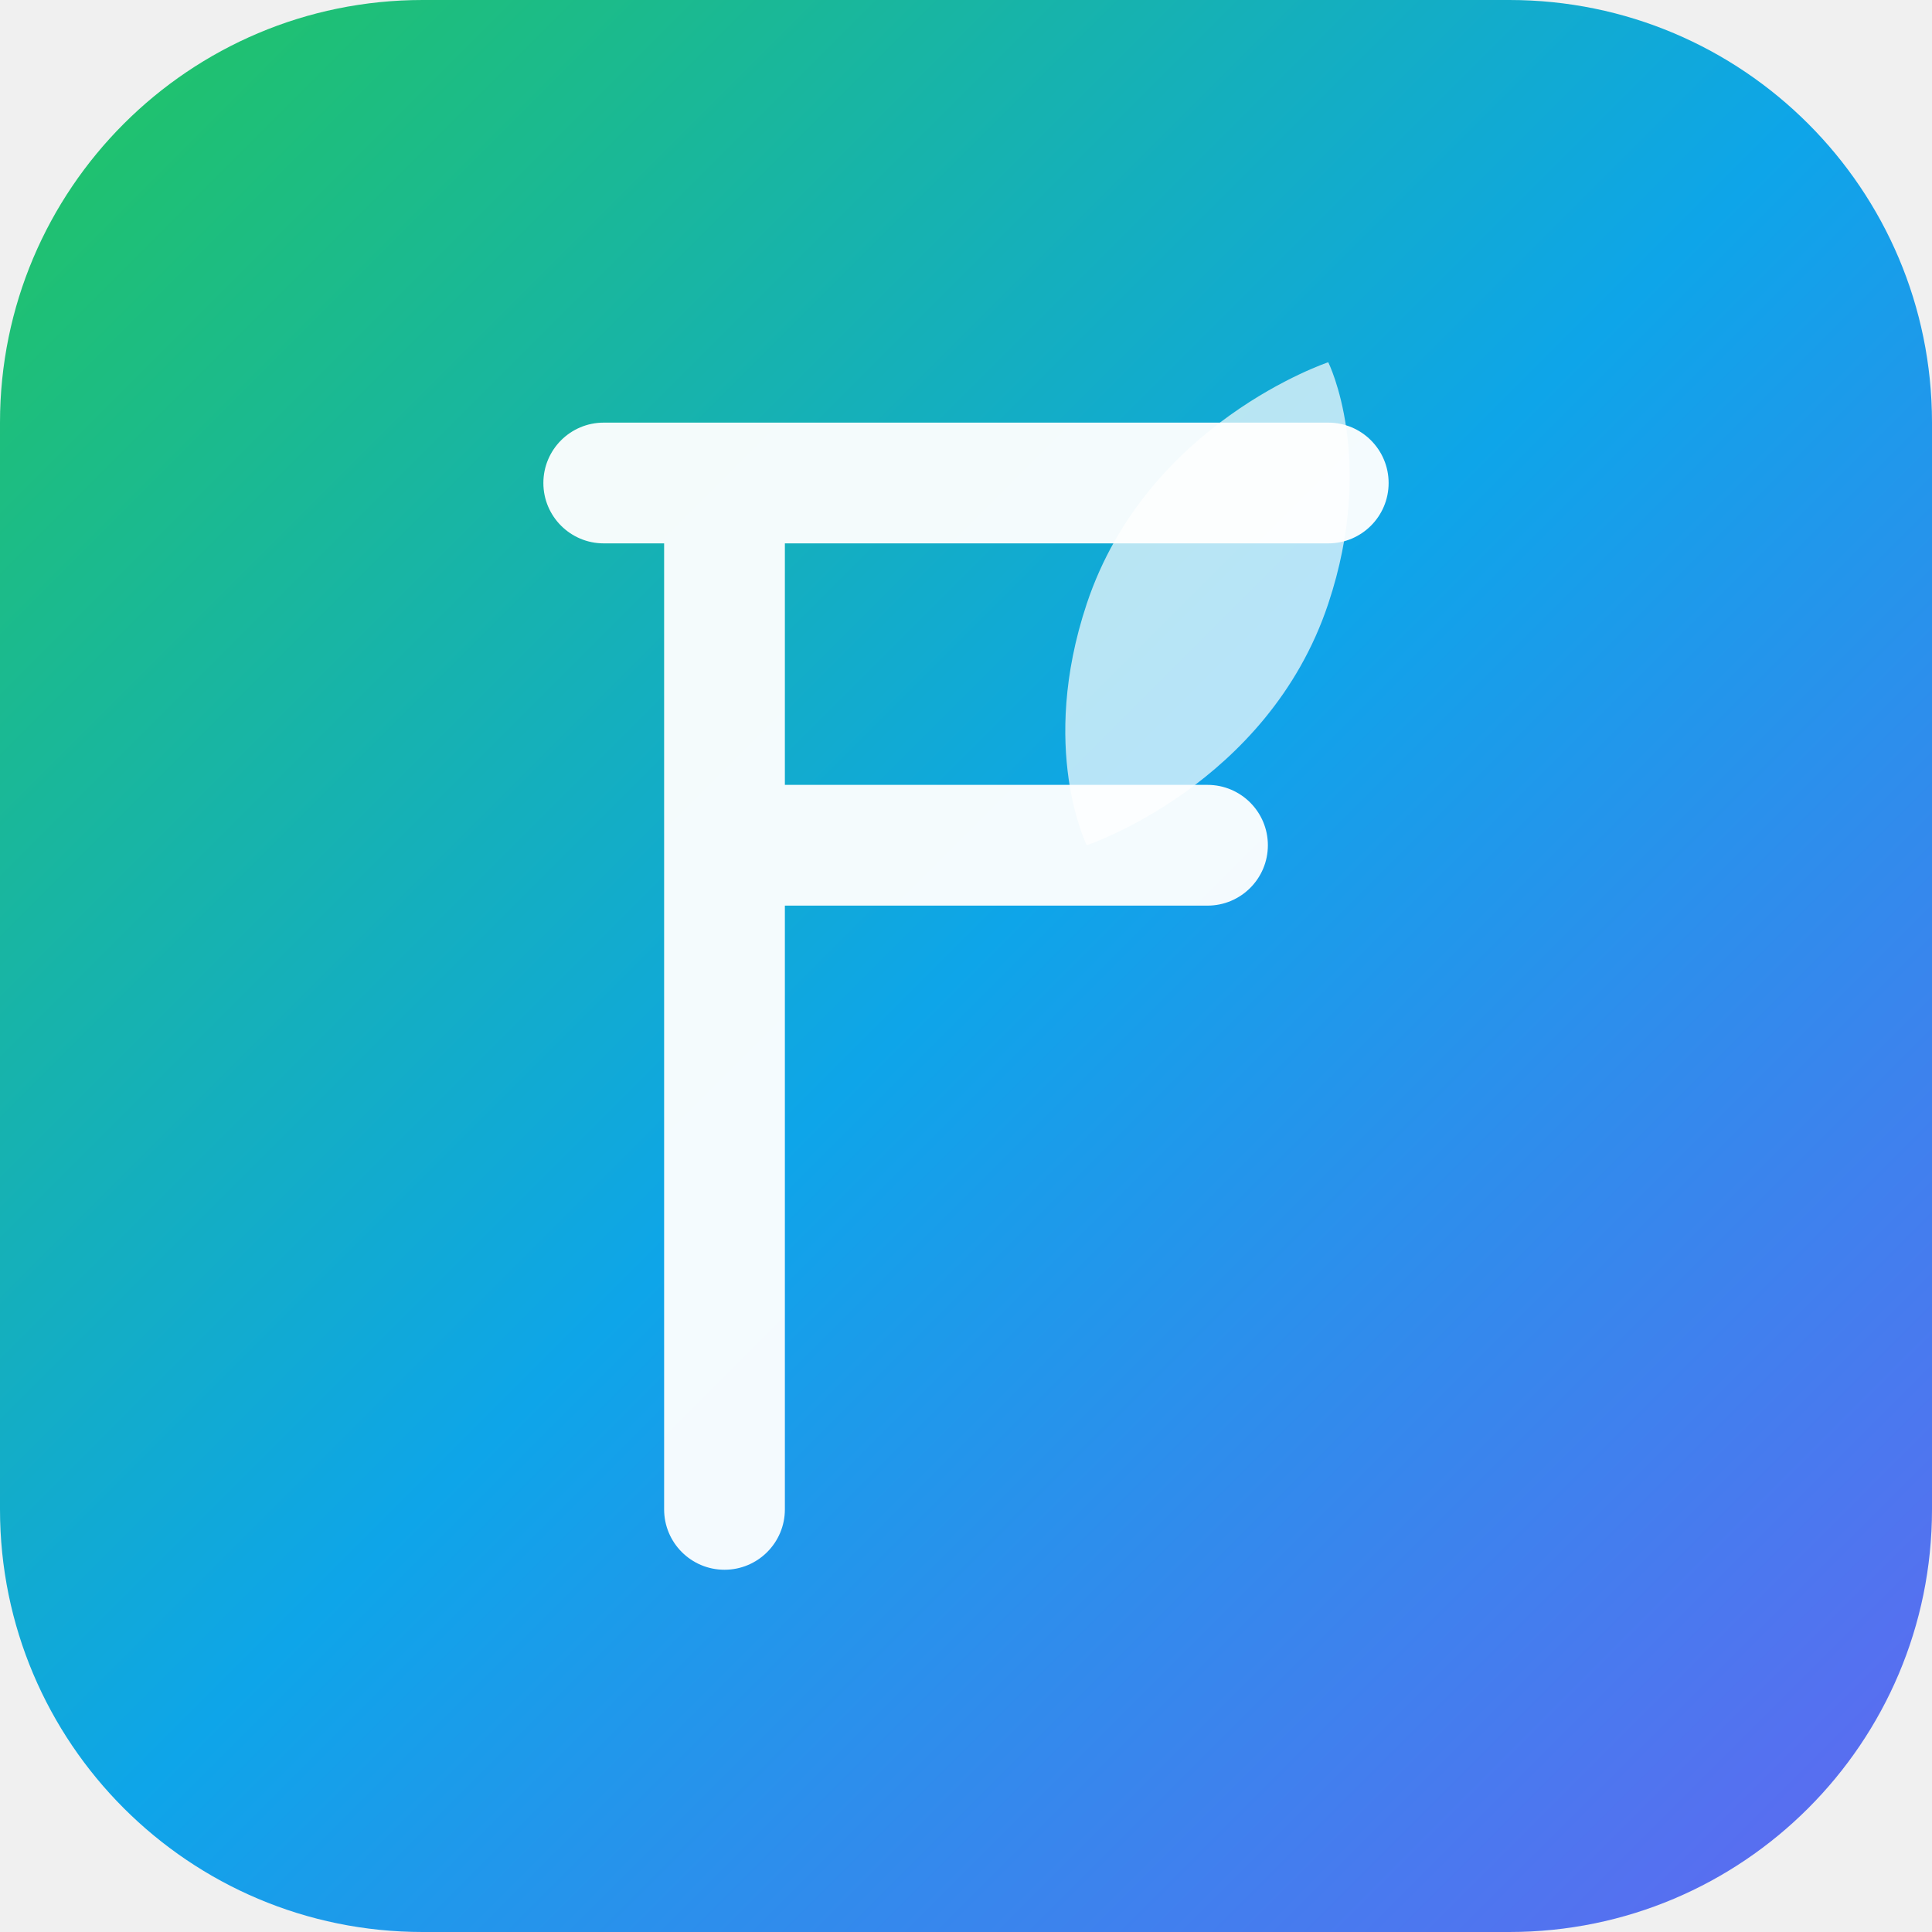
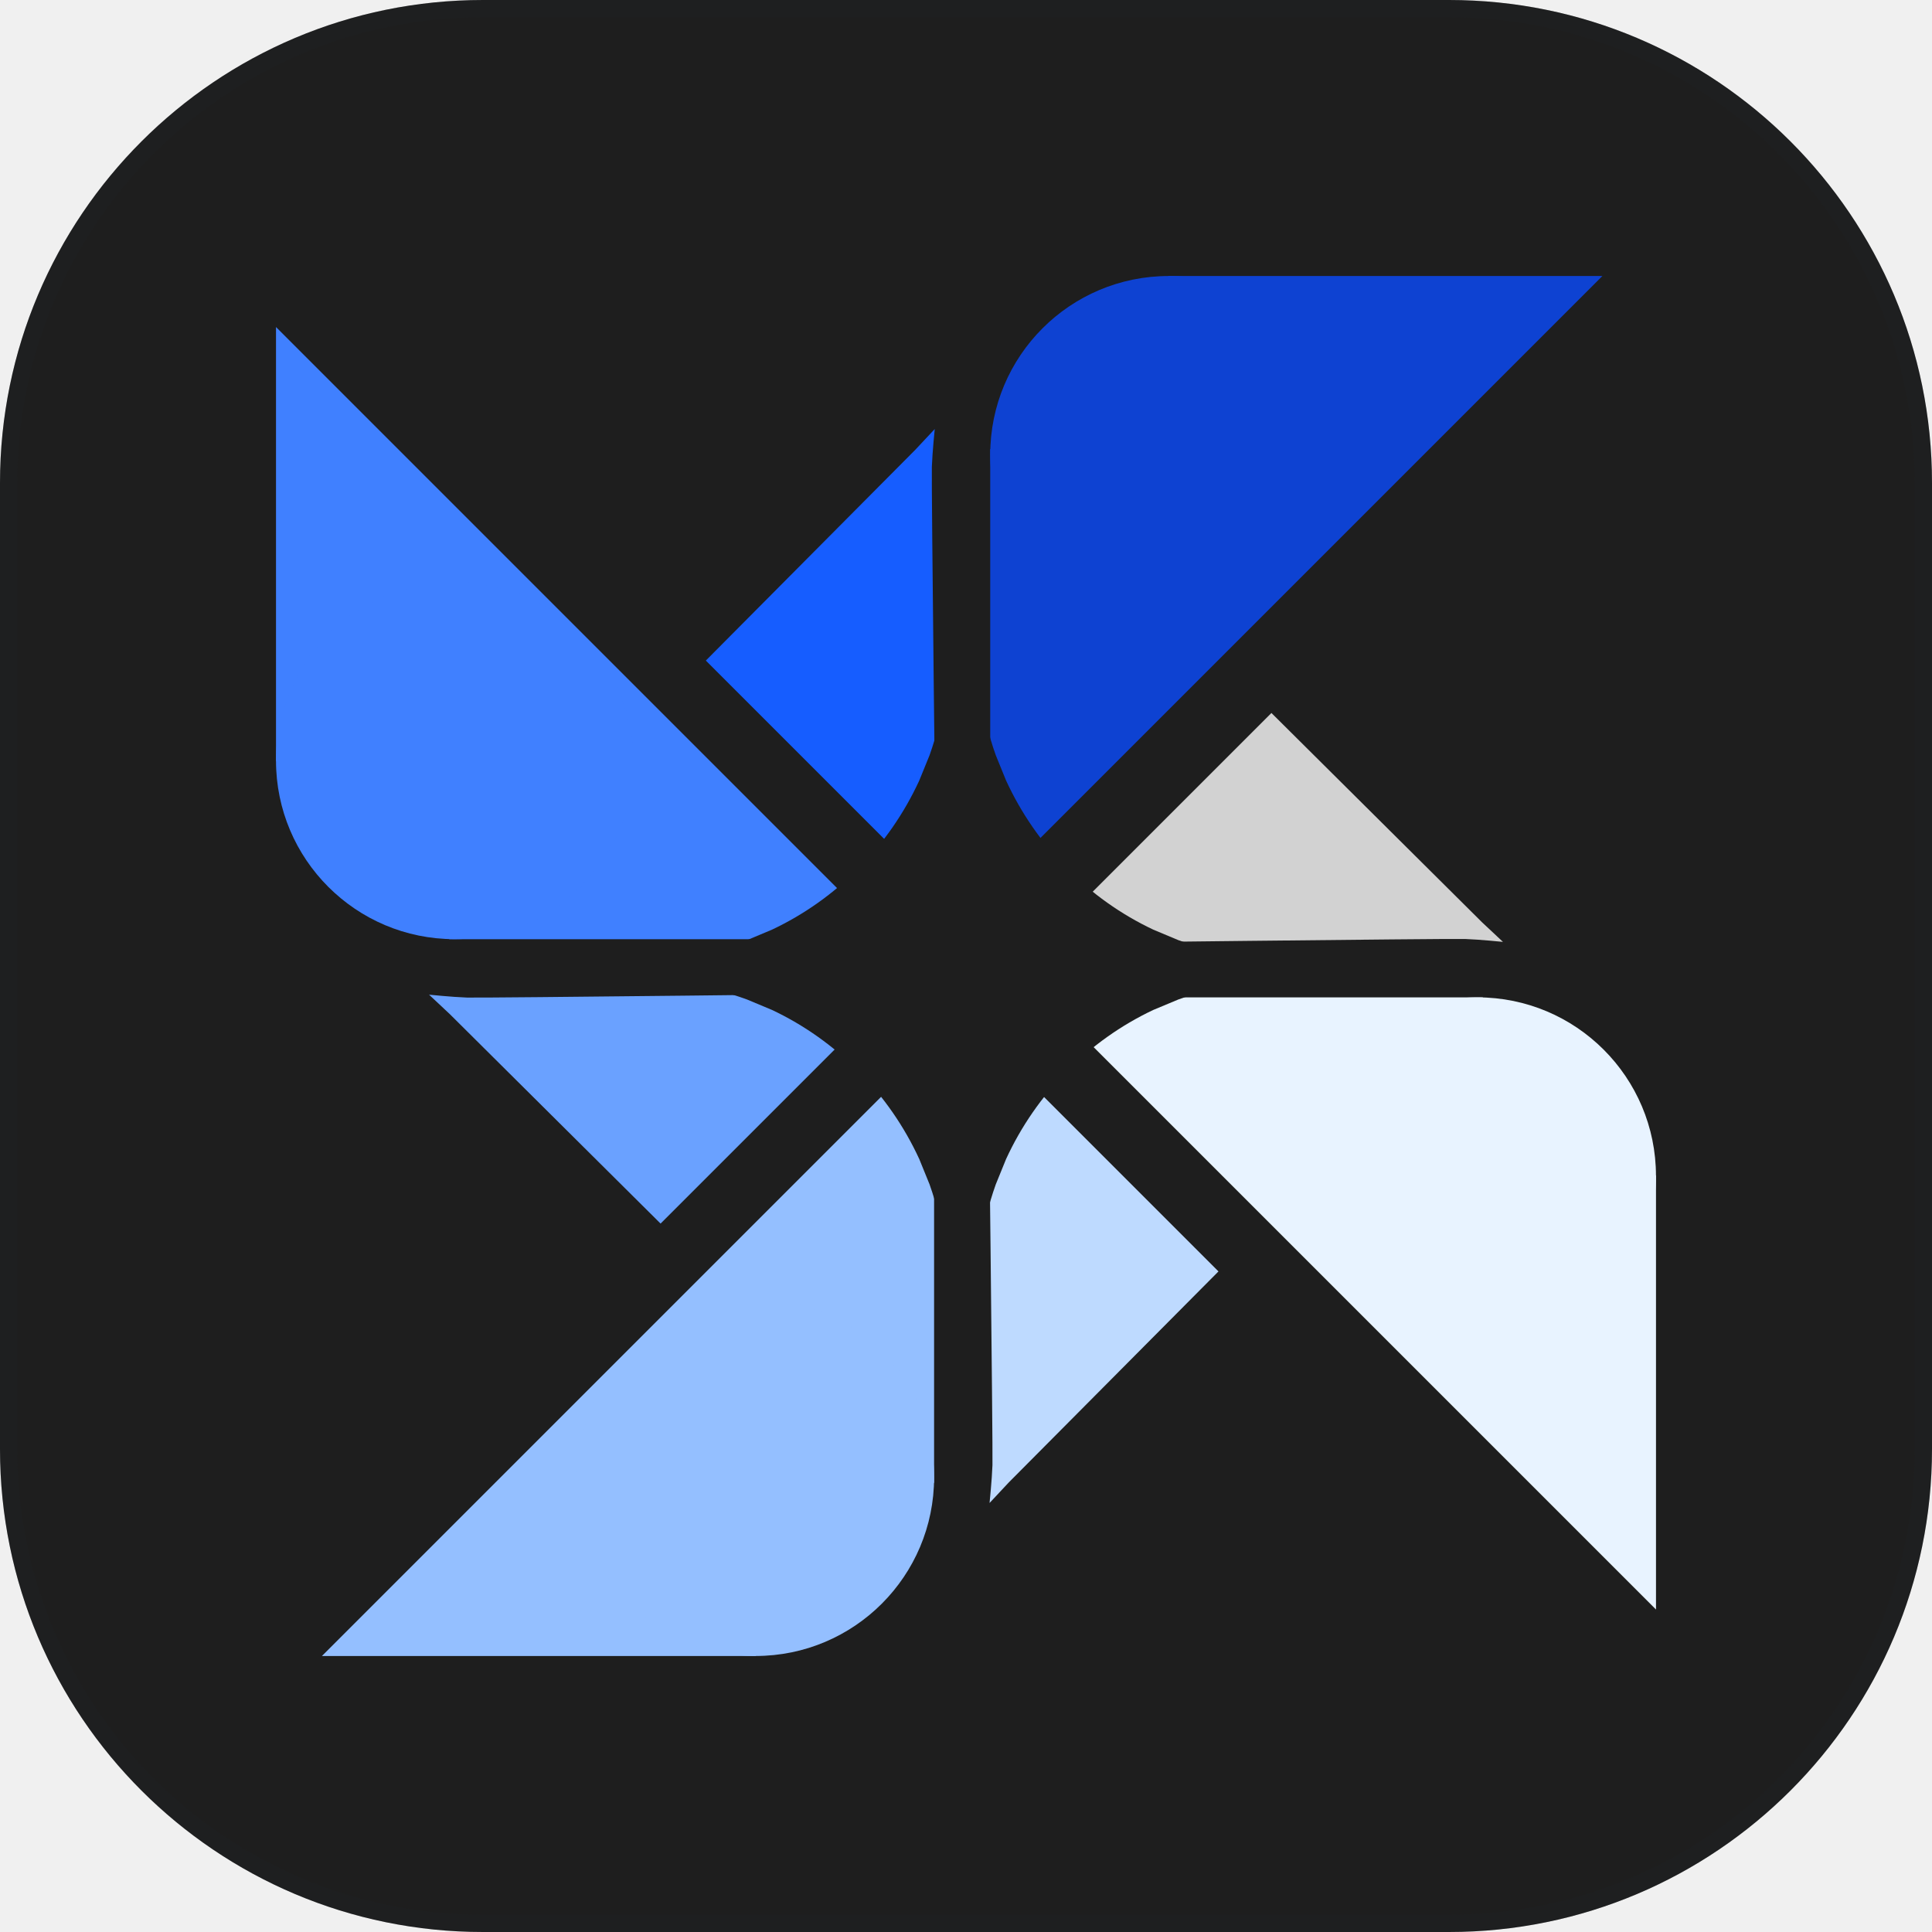
- <svg xmlns="http://www.w3.org/2000/svg" width="32" height="32" viewBox="0 0 32 32" fill="none">
-   <defs>
-     <linearGradient id="bg" x1="0" y1="0" x2="32" y2="32" gradientUnits="userSpaceOnUse">
-       <stop offset="0" stop-color="#22C55E" />
-       <stop offset="0.5" stop-color="#0EA5E9" />
-       <stop offset="1" stop-color="#6366F1" />
-     </linearGradient>
-   </defs>
-   <rect width="32" height="32" rx="7" fill="url(#bg)" />
-   <path d="M10 7h12a1 1 0 010 2H13v4h7a1 1 0 010 2h-7v10a1 1 0 01-2 0V9h-1a1 1 0 010-2z" fill="rgba(255,255,255,0.95)" />
-   <path d="M22 6c0 0-3 1-4 4-.8 2.4 0 4 0 4s3-1 4-4c.8-2.4 0-4 0-4z" fill="rgba(255,255,255,0.7)" />
+ <svg xmlns="http://www.w3.org/2000/svg" width="56" height="56" viewBox="0 0 56 56" fill="none">
+   <rect width="56" height="56" rx="14" fill="#1E1E1E" />
+   <rect x="0.25" y="0.25" width="55.5" height="55.5" rx="13.75" stroke="#1F2329" stroke-opacity="0.2" stroke-width="0.5" />
+   <path d="M46.446 8L42.01 12.436L37.574 16.872L28.702 25.744V21.308L28.702 16.872V13.027L30.92 10.218L33.877 8L37.574 8L41.862 8H46.446Z" fill="#0E42D2" />
+   <circle cx="33.877" cy="13.175" r="5.175" transform="rotate(90 33.8771 13.1754)" fill="#0E42D2" />
+   <path d="M27.132 25.82C27.132 25.82 26.994 13.977 27.01 13.535C27.026 13.093 27.094 12.436 27.094 12.436L26.53 13.038L20.459 19.147L27.132 25.82Z" fill="#165DFF" />
+   <path d="M8 9.479L12.436 13.915L16.872 18.351L25.744 27.223H21.308H16.872L13.027 27.223L10.218 25.005L8 22.048L8 18.351L8 14.063V9.479Z" fill="#4080FF" />
+   <circle cx="13.175" cy="22.047" r="5.175" fill="#4080FF" />
+   <path d="M25.82 28.793C25.82 28.793 13.977 28.93 13.535 28.915C13.093 28.899 12.436 28.831 12.436 28.831L13.038 29.395L19.147 35.466L25.82 28.793Z" fill="#6AA1FF" />
+   <path d="M48 46.653L43.564 42.217L39.128 37.781L30.256 28.909L34.692 28.909H39.128H42.972L45.782 31.127L48 34.084V37.781V42.069L48 46.653Z" fill="#E8F3FF" />
+   <circle cx="42.825" cy="34.084" r="5.175" transform="rotate(-180 42.8246 34.084)" fill="#E8F3FF" />
+   <path d="M30.18 27.339C30.18 27.339 42.023 27.201 42.465 27.217C42.907 27.233 43.564 27.301 43.564 27.301L42.962 26.737L36.853 20.666L30.18 27.339Z" fill="white" fill-opacity="0.8" />
+   <path d="M9.331 48L13.767 43.564L18.203 39.128L27.075 30.256L27.075 34.692V39.128L27.075 42.972L24.857 45.782L21.9 48H18.203H13.915L9.331 48Z" fill="#94BFFF" />
+   <circle cx="21.9" cy="42.825" r="5.175" transform="rotate(-90 21.8998 42.8246)" fill="#94BFFF" />
+   <path d="M28.645 30.18C28.645 30.18 28.782 42.023 28.767 42.465C28.751 42.907 28.683 43.564 28.683 43.564L29.247 42.962L35.318 36.853L28.645 30.18Z" fill="#BEDAFF" />
+   <path d="M27.903 19.534C28.165 19.534 28.381 19.738 28.414 20.001C28.496 20.656 28.648 21.288 28.863 21.89L29.162 22.625C30.036 24.525 31.553 26.061 33.428 26.946L34.154 27.25L34.39 27.332C34.947 27.517 35.528 27.648 36.127 27.718C36.325 27.741 36.48 27.908 36.48 28.11L36.472 28.184C36.44 28.352 36.301 28.483 36.127 28.503L36.035 28.515C35.383 28.597 34.753 28.752 34.154 28.971L33.428 29.274C31.553 30.16 30.036 31.695 29.162 33.595L28.863 34.33C28.648 34.932 28.496 35.565 28.414 36.219L28.394 36.314C28.327 36.53 28.132 36.687 27.903 36.687L27.808 36.677C27.622 36.641 27.471 36.499 27.413 36.314L27.393 36.219C27.31 35.565 27.158 34.932 26.944 34.33L26.645 33.595C25.77 31.695 24.254 30.16 22.378 29.274L21.653 28.971C21.104 28.77 20.529 28.623 19.935 28.536L19.68 28.503C19.481 28.48 19.327 28.312 19.327 28.11C19.327 27.908 19.481 27.741 19.68 27.718C20.279 27.648 20.86 27.517 21.416 27.332L21.653 27.25L22.378 26.946C24.254 26.061 25.77 24.525 26.645 22.625L26.944 21.89C27.158 21.288 27.31 20.656 27.393 20.001C27.426 19.738 27.642 19.534 27.903 19.534Z" fill="#1E1E1E" />
</svg>
